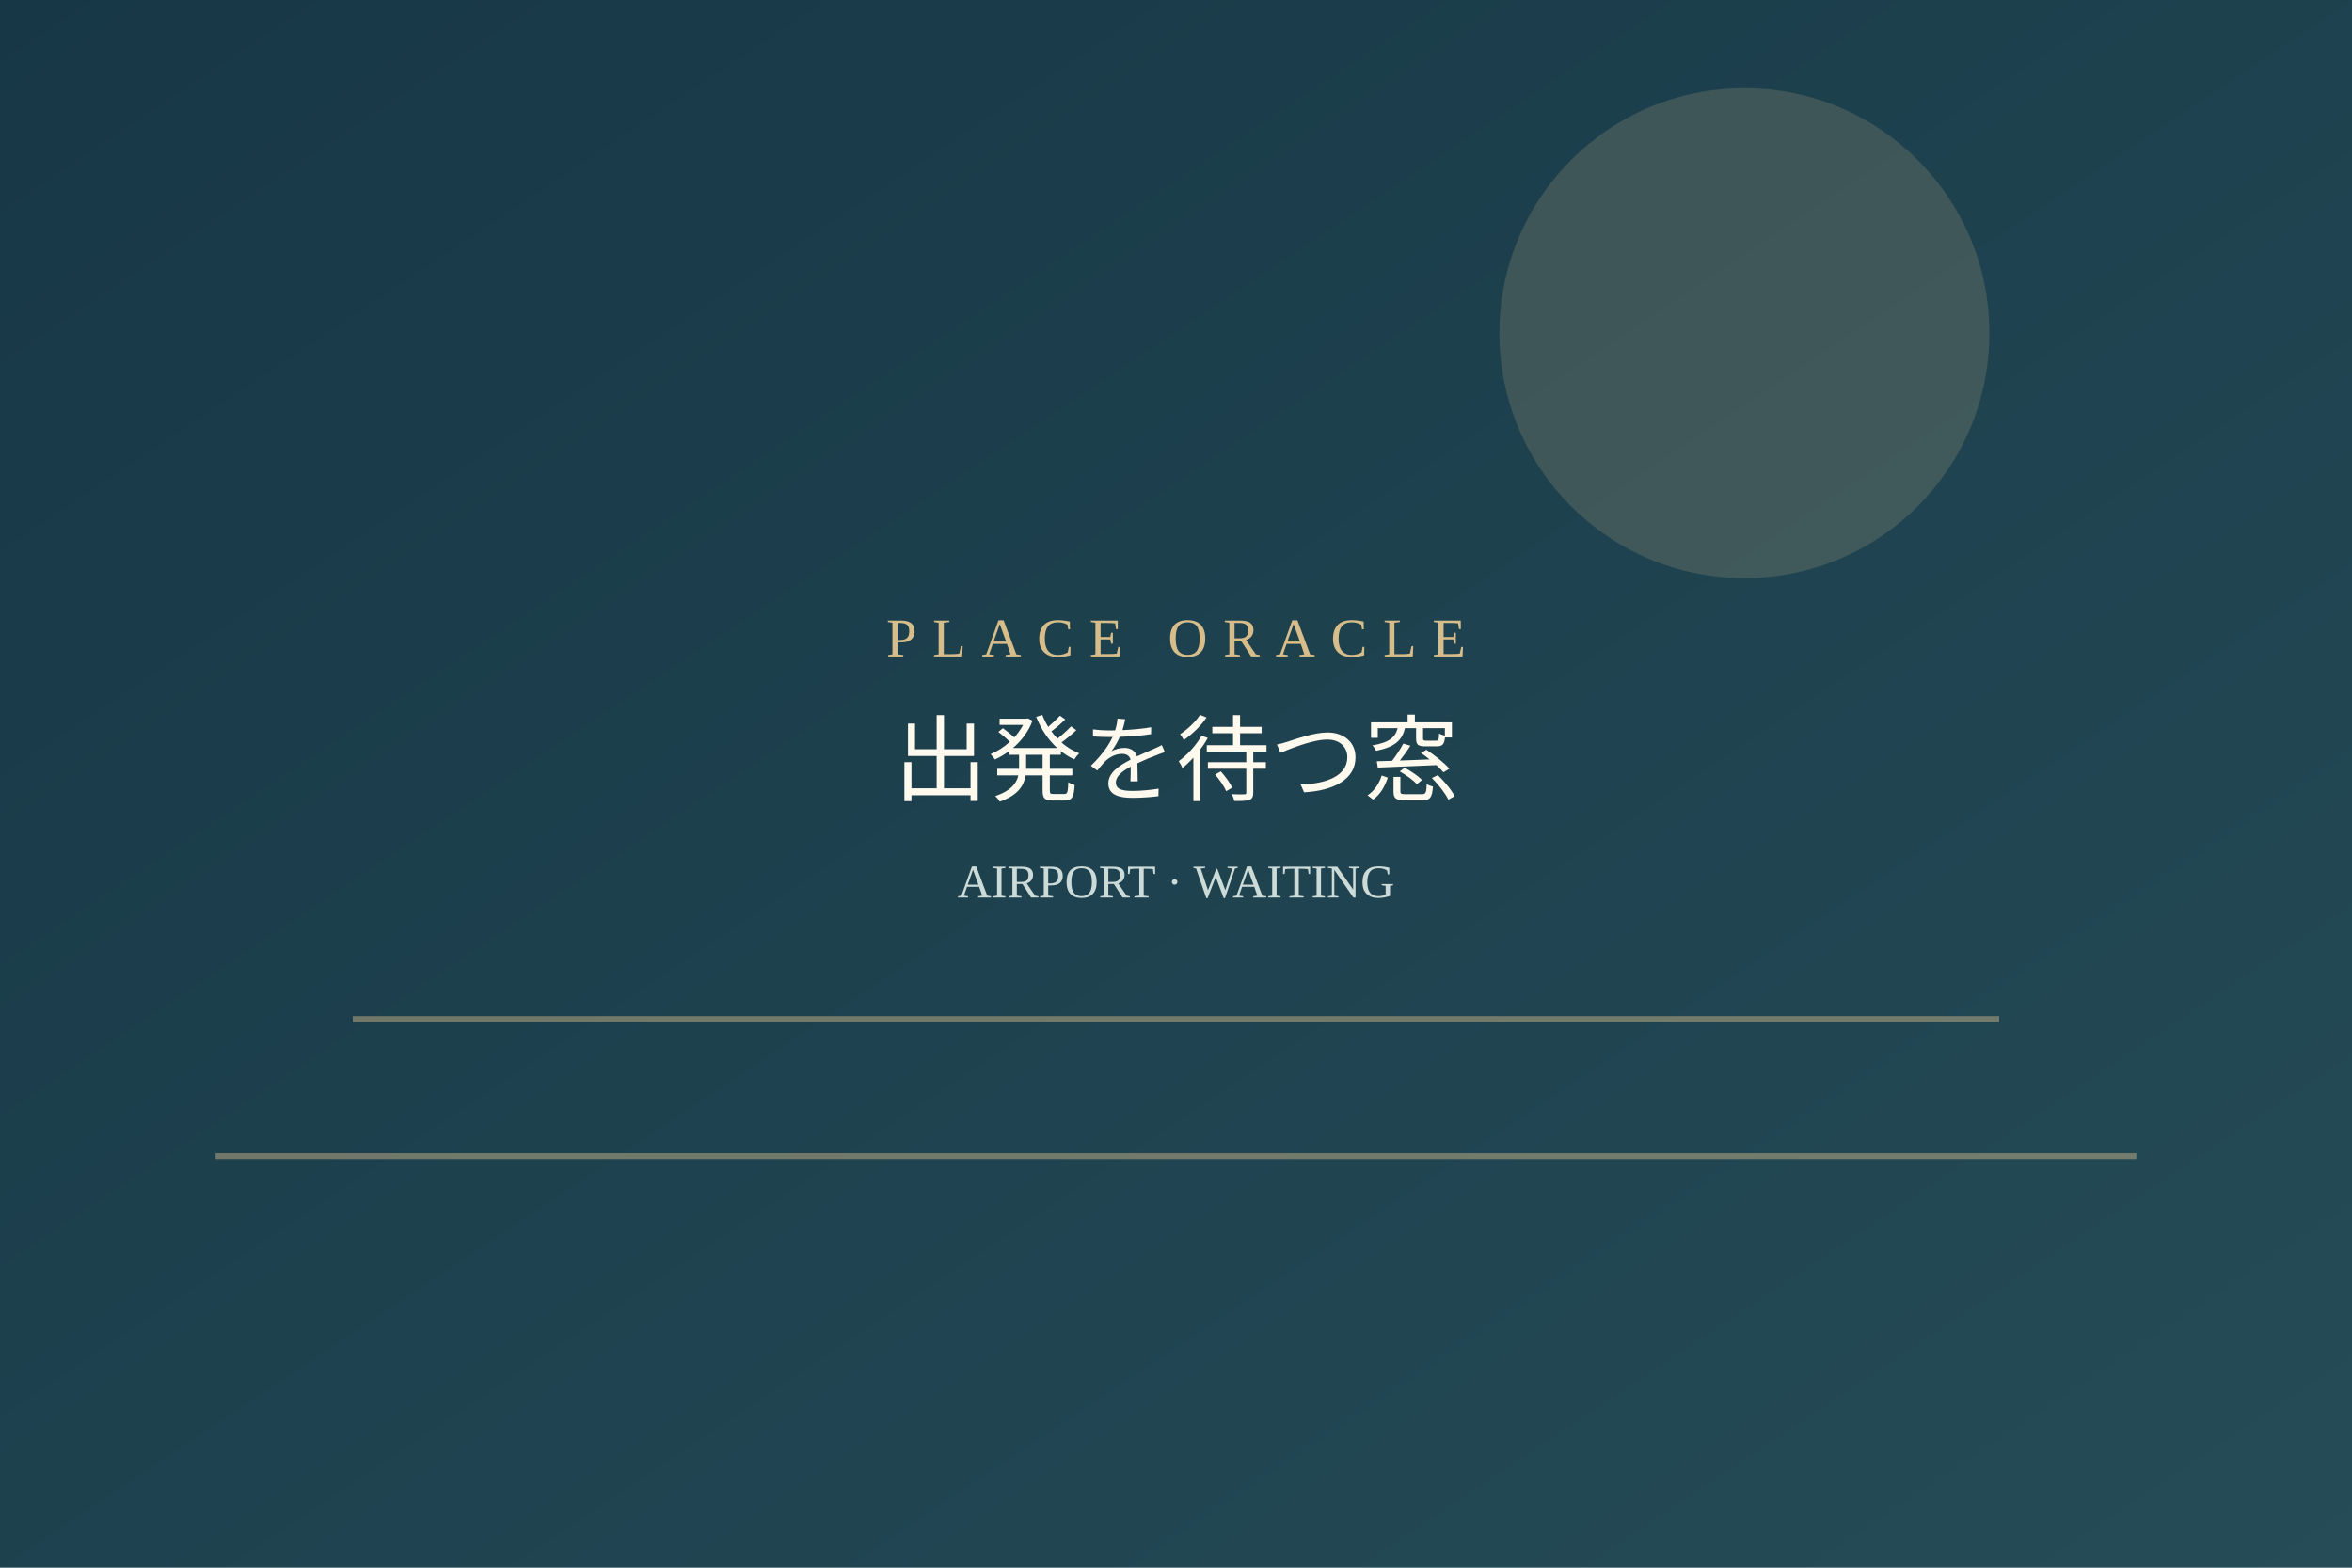
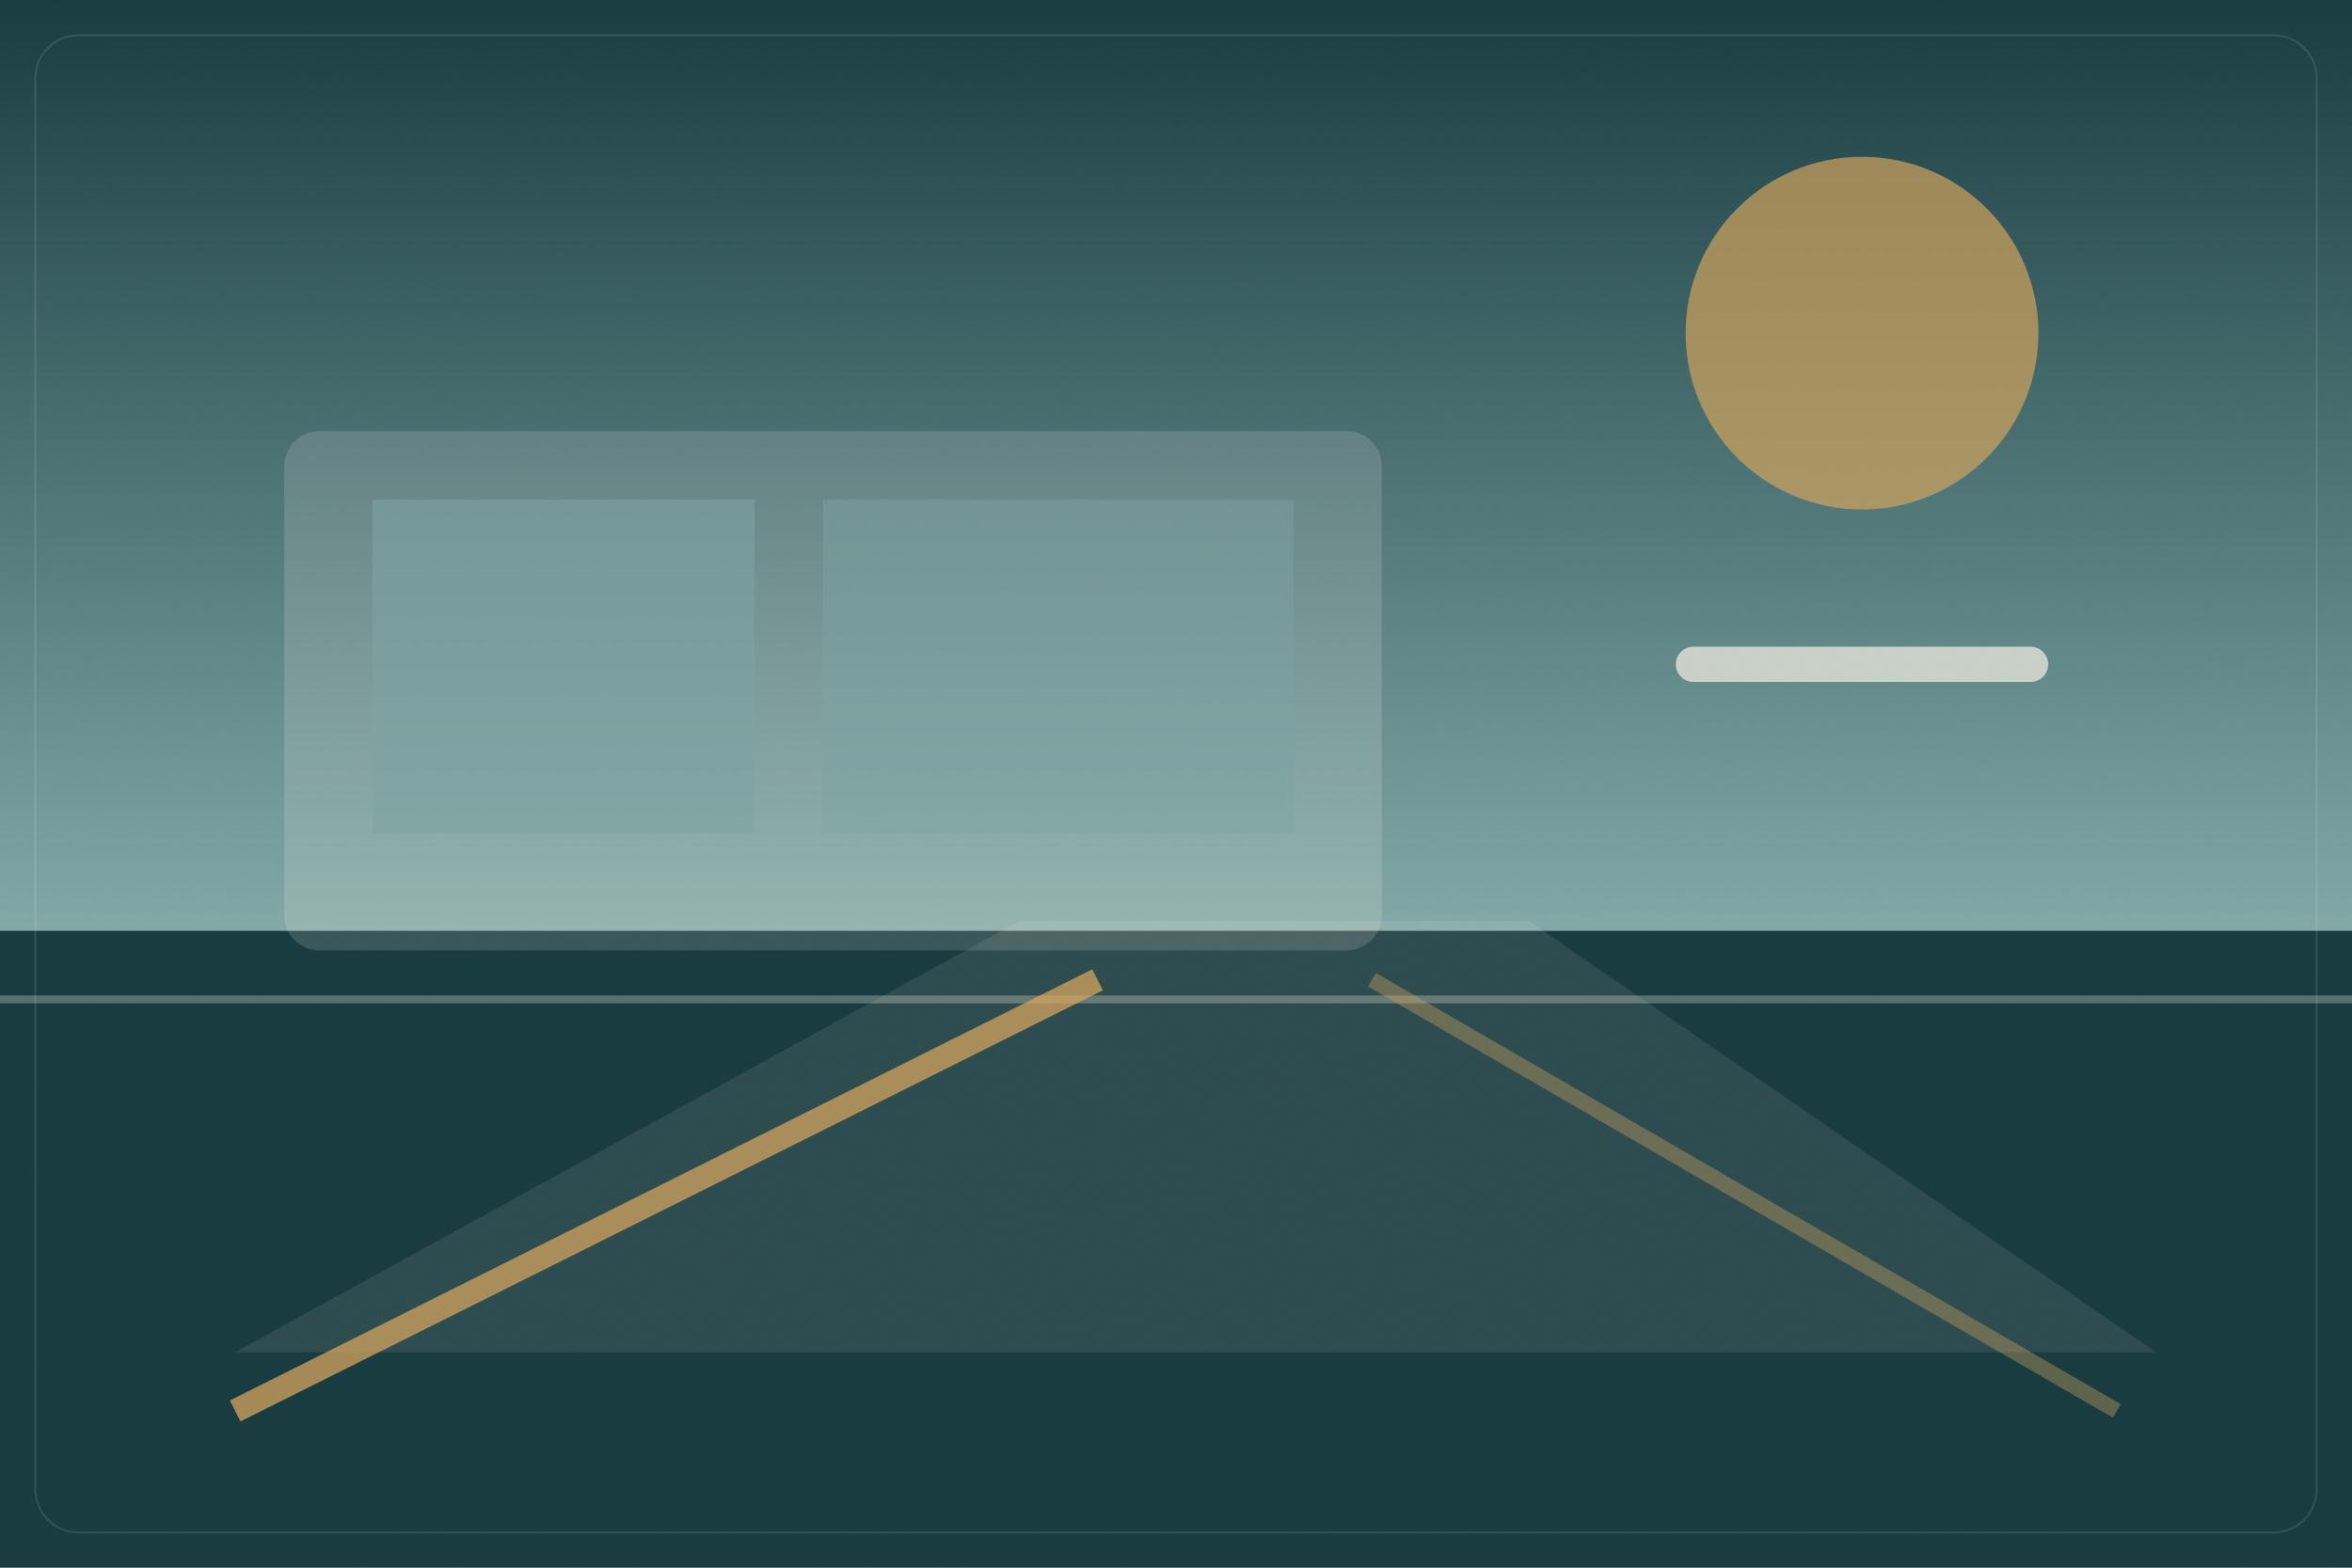
- <svg xmlns="http://www.w3.org/2000/svg" viewBox="0 0 1200 800" role="img" aria-labelledby="t d">
+ <svg xmlns="http://www.w3.org/2000/svg" viewBox="0 0 1200 800" role="img" aria-label="出発を待つ窓">
  <defs>
-     <linearGradient id="g" x1="0" y1="0" x2="1" y2="1">
-       <stop stop-color="#173746" />
-       <stop offset="1" stop-color="#254c57" />
+     <linearGradient id="sky7" x1="0" y1="0" x2="0" y2="1">
+       <stop stop-color="#173b40" />
+       <stop offset=".56" stop-color="#7ba3a1" />
+       <stop offset="1" stop-color="#f6efe3" />
    </linearGradient>
+     <linearGradient id="glow7" x1="0" y1="0" x2="1" y2="1">
+       <stop stop-color="#d4a45c" stop-opacity=".95" />
+       <stop offset="1" stop-color="#f6efe3" stop-opacity=".08" />
+     </linearGradient>
+     <linearGradient id="water7" x1="0" y1="0" x2="0" y2="1">
+       <stop stop-color="#7ba3a1" />
+       <stop offset="1" stop-color="#173b40" />
+     </linearGradient>
+     <filter id="soft7">
+       <feGaussianBlur stdDeviation="12" />
+     </filter>
+     <filter id="grain7" x="-10%" y="-10%" width="120%" height="120%">
+       <feTurbulence type="fractalNoise" baseFrequency=".8" numOctaves="2" seed="7" />
+       <feColorMatrix type="saturate" values="0" />
+       <feComponentTransfer>
+         <feFuncA type="table" tableValues="0 .035" />
+       </feComponentTransfer>
+     </filter>
  </defs>
-   <rect width="1200" height="800" fill="url(#g)" />
-   <circle cx="890" cy="170" r="125" fill="#d7bd8a" opacity=".18" />
-   <path d="M110 590H1090M180 520H1020" stroke="#d7bd8a" stroke-width="3" opacity=".45" />
-   <text x="600" y="335" text-anchor="middle" fill="#d7bd8a" font-size="28" letter-spacing="8">PLACE ORACLE</text>
-   <text x="600" y="405" text-anchor="middle" fill="#fff9ee" font-size="48">出発を待つ窓</text>
-   <text x="600" y="458" text-anchor="middle" fill="#cddbd8" font-size="24">AIRPORT · WAITING</text>
+   <rect width="1200" height="800" fill="url(#sky7)" />
+   <rect y="475" width="1200" height="325" fill="#173b40" />
+   <path d="M0 510 H1200" stroke="#f6efe3" stroke-opacity=".28" stroke-width="4" />
+   <path d="M120 690 L520 470 H780 L1100 690" fill="#f6efe3" opacity=".1" />
+   <path d="M120 720 L560 500" stroke="#d4a45c" stroke-opacity=".75" stroke-width="12" />
+   <path d="M1080 720 L700 500" stroke="#d4a45c" stroke-opacity=".38" stroke-width="8" />
+   <rect x="145" y="220" width="560" height="265" rx="18" fill="#f6efe3" opacity=".16" />
+   <rect x="190" y="255" width="195" height="170" fill="#7ba3a1" opacity=".6" />
+   <rect x="420" y="255" width="240" height="170" fill="#7ba3a1" opacity=".45" />
+   <circle cx="950" cy="170" r="90" fill="#d4a45c" opacity=".68" />
+   <rect x="855" y="330" width="190" height="18" rx="9" fill="#f6efe3" opacity=".7" />
+   <rect width="1200" height="800" filter="url(#grain7)" opacity=".45" />
+   <rect x="18" y="18" width="1164" height="764" rx="22" fill="none" stroke="#f6efe3" stroke-opacity=".12" />
</svg>
